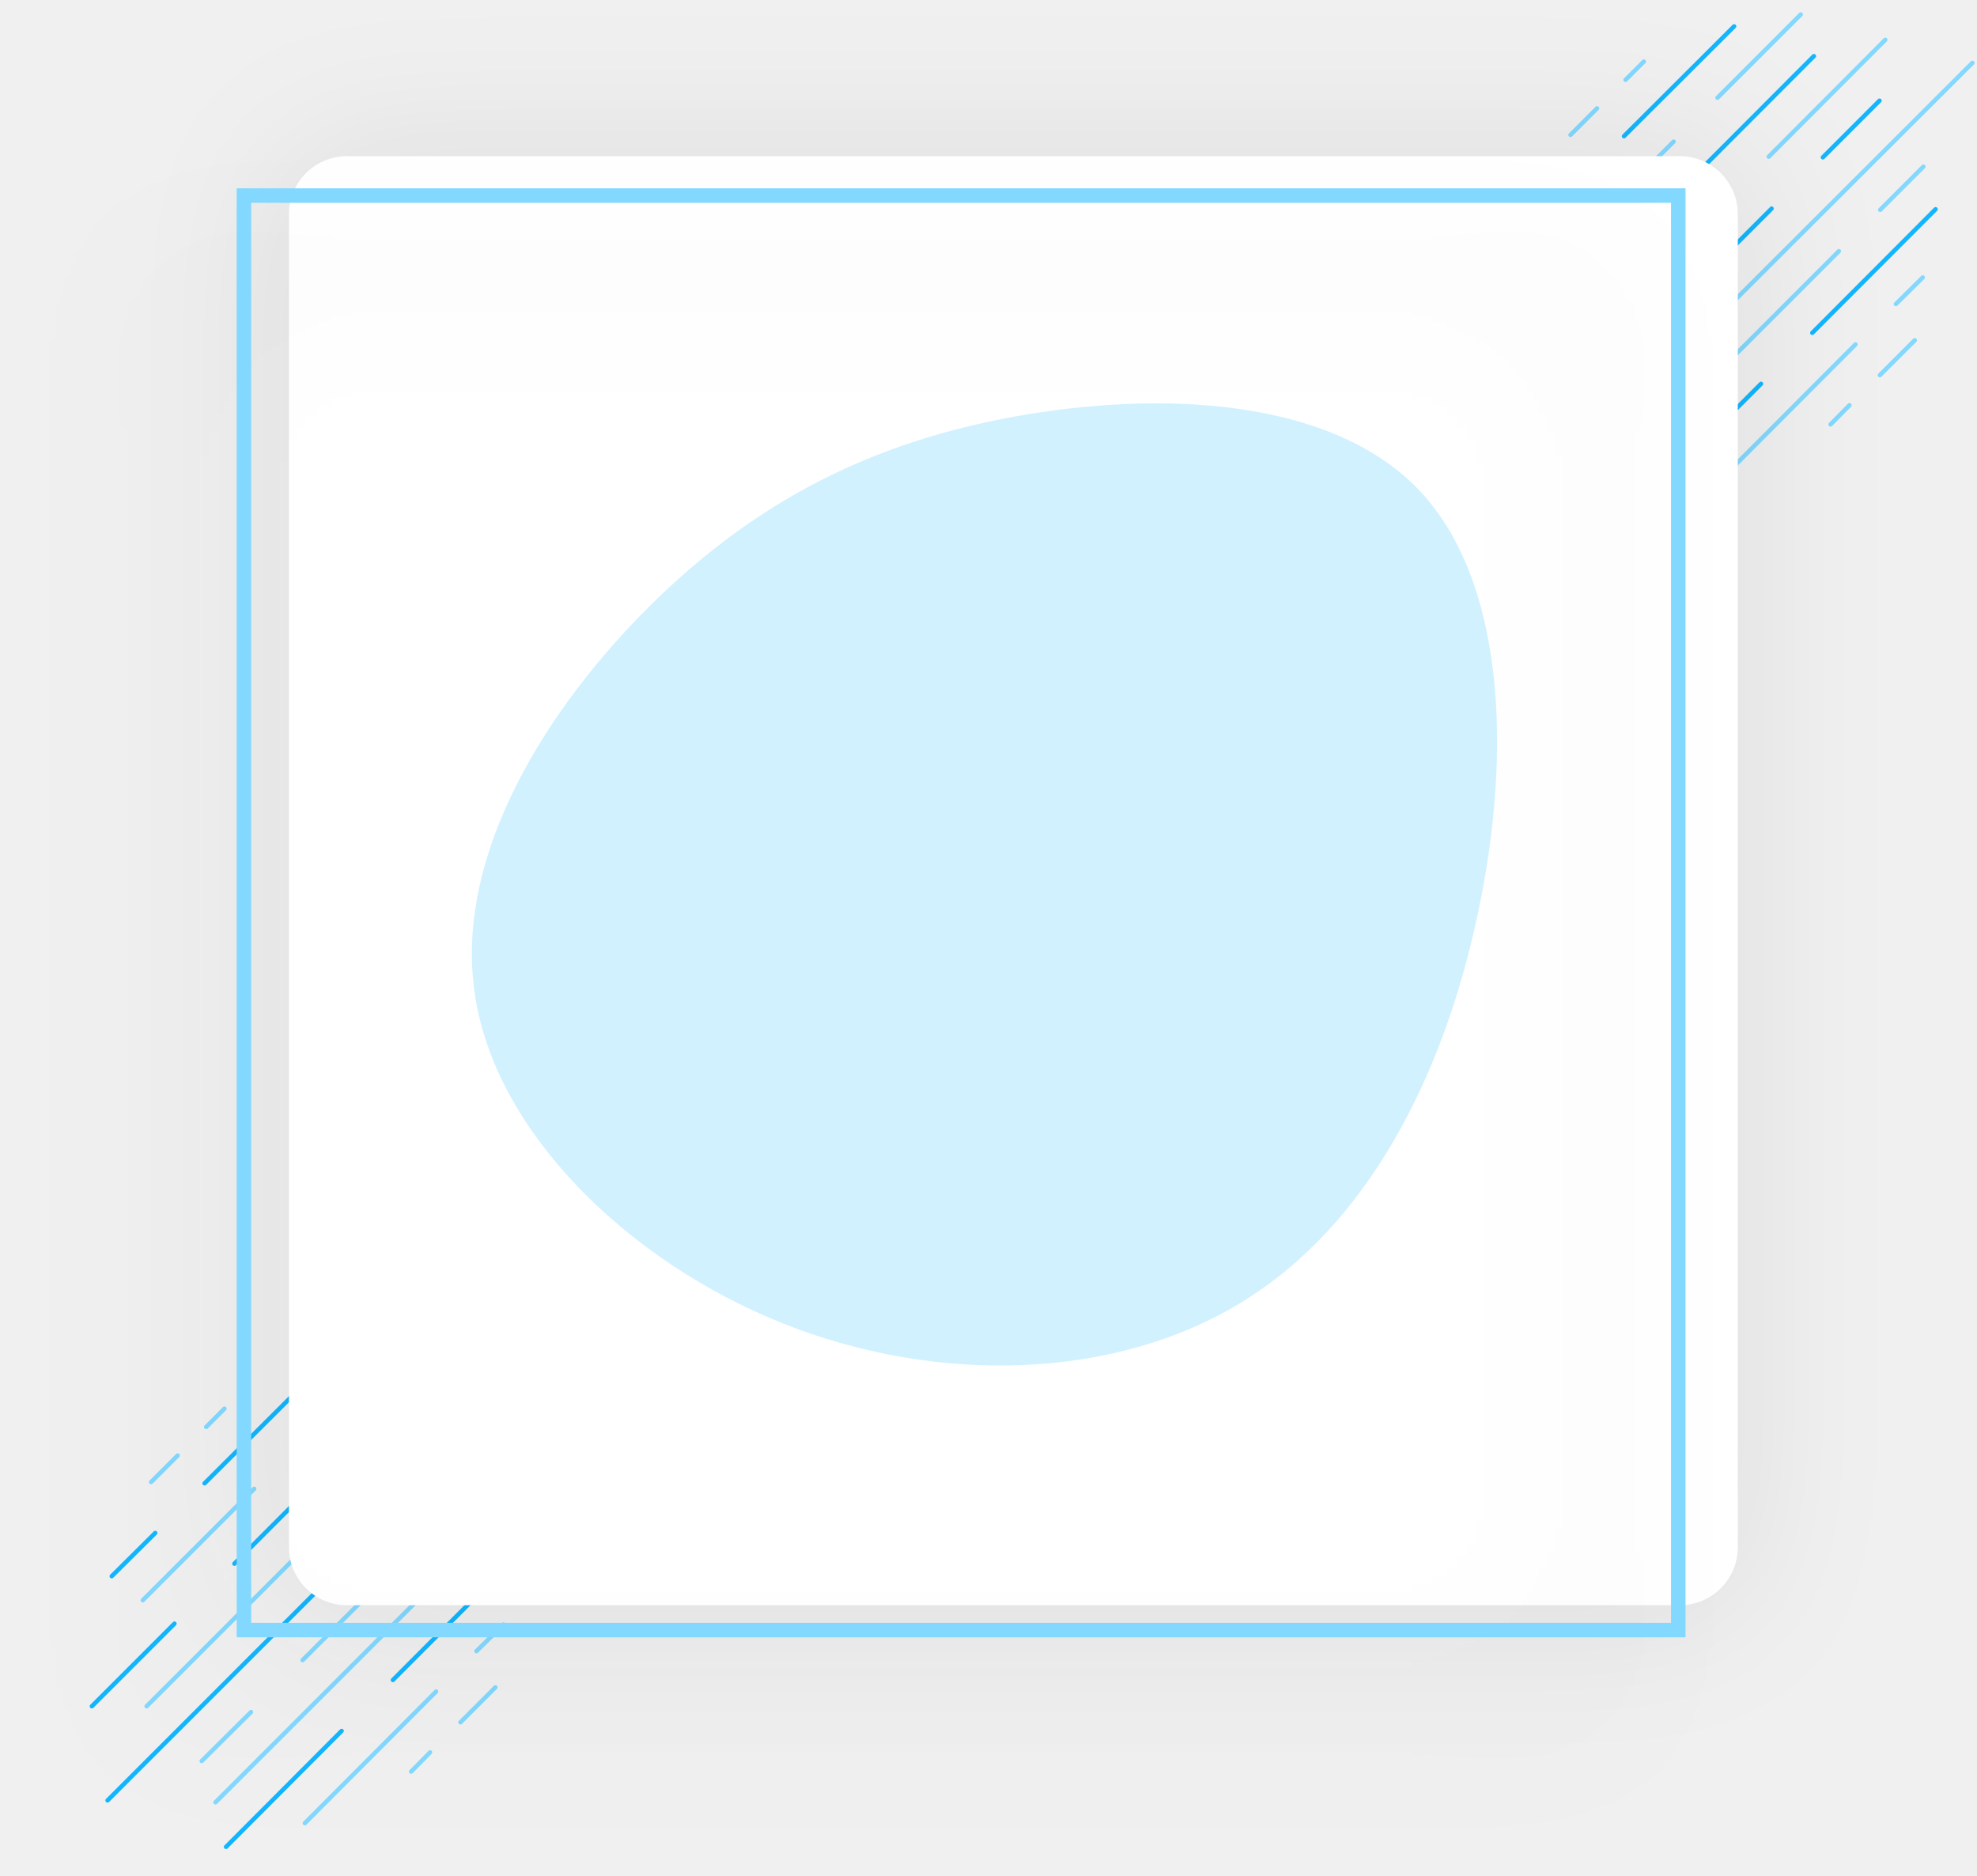
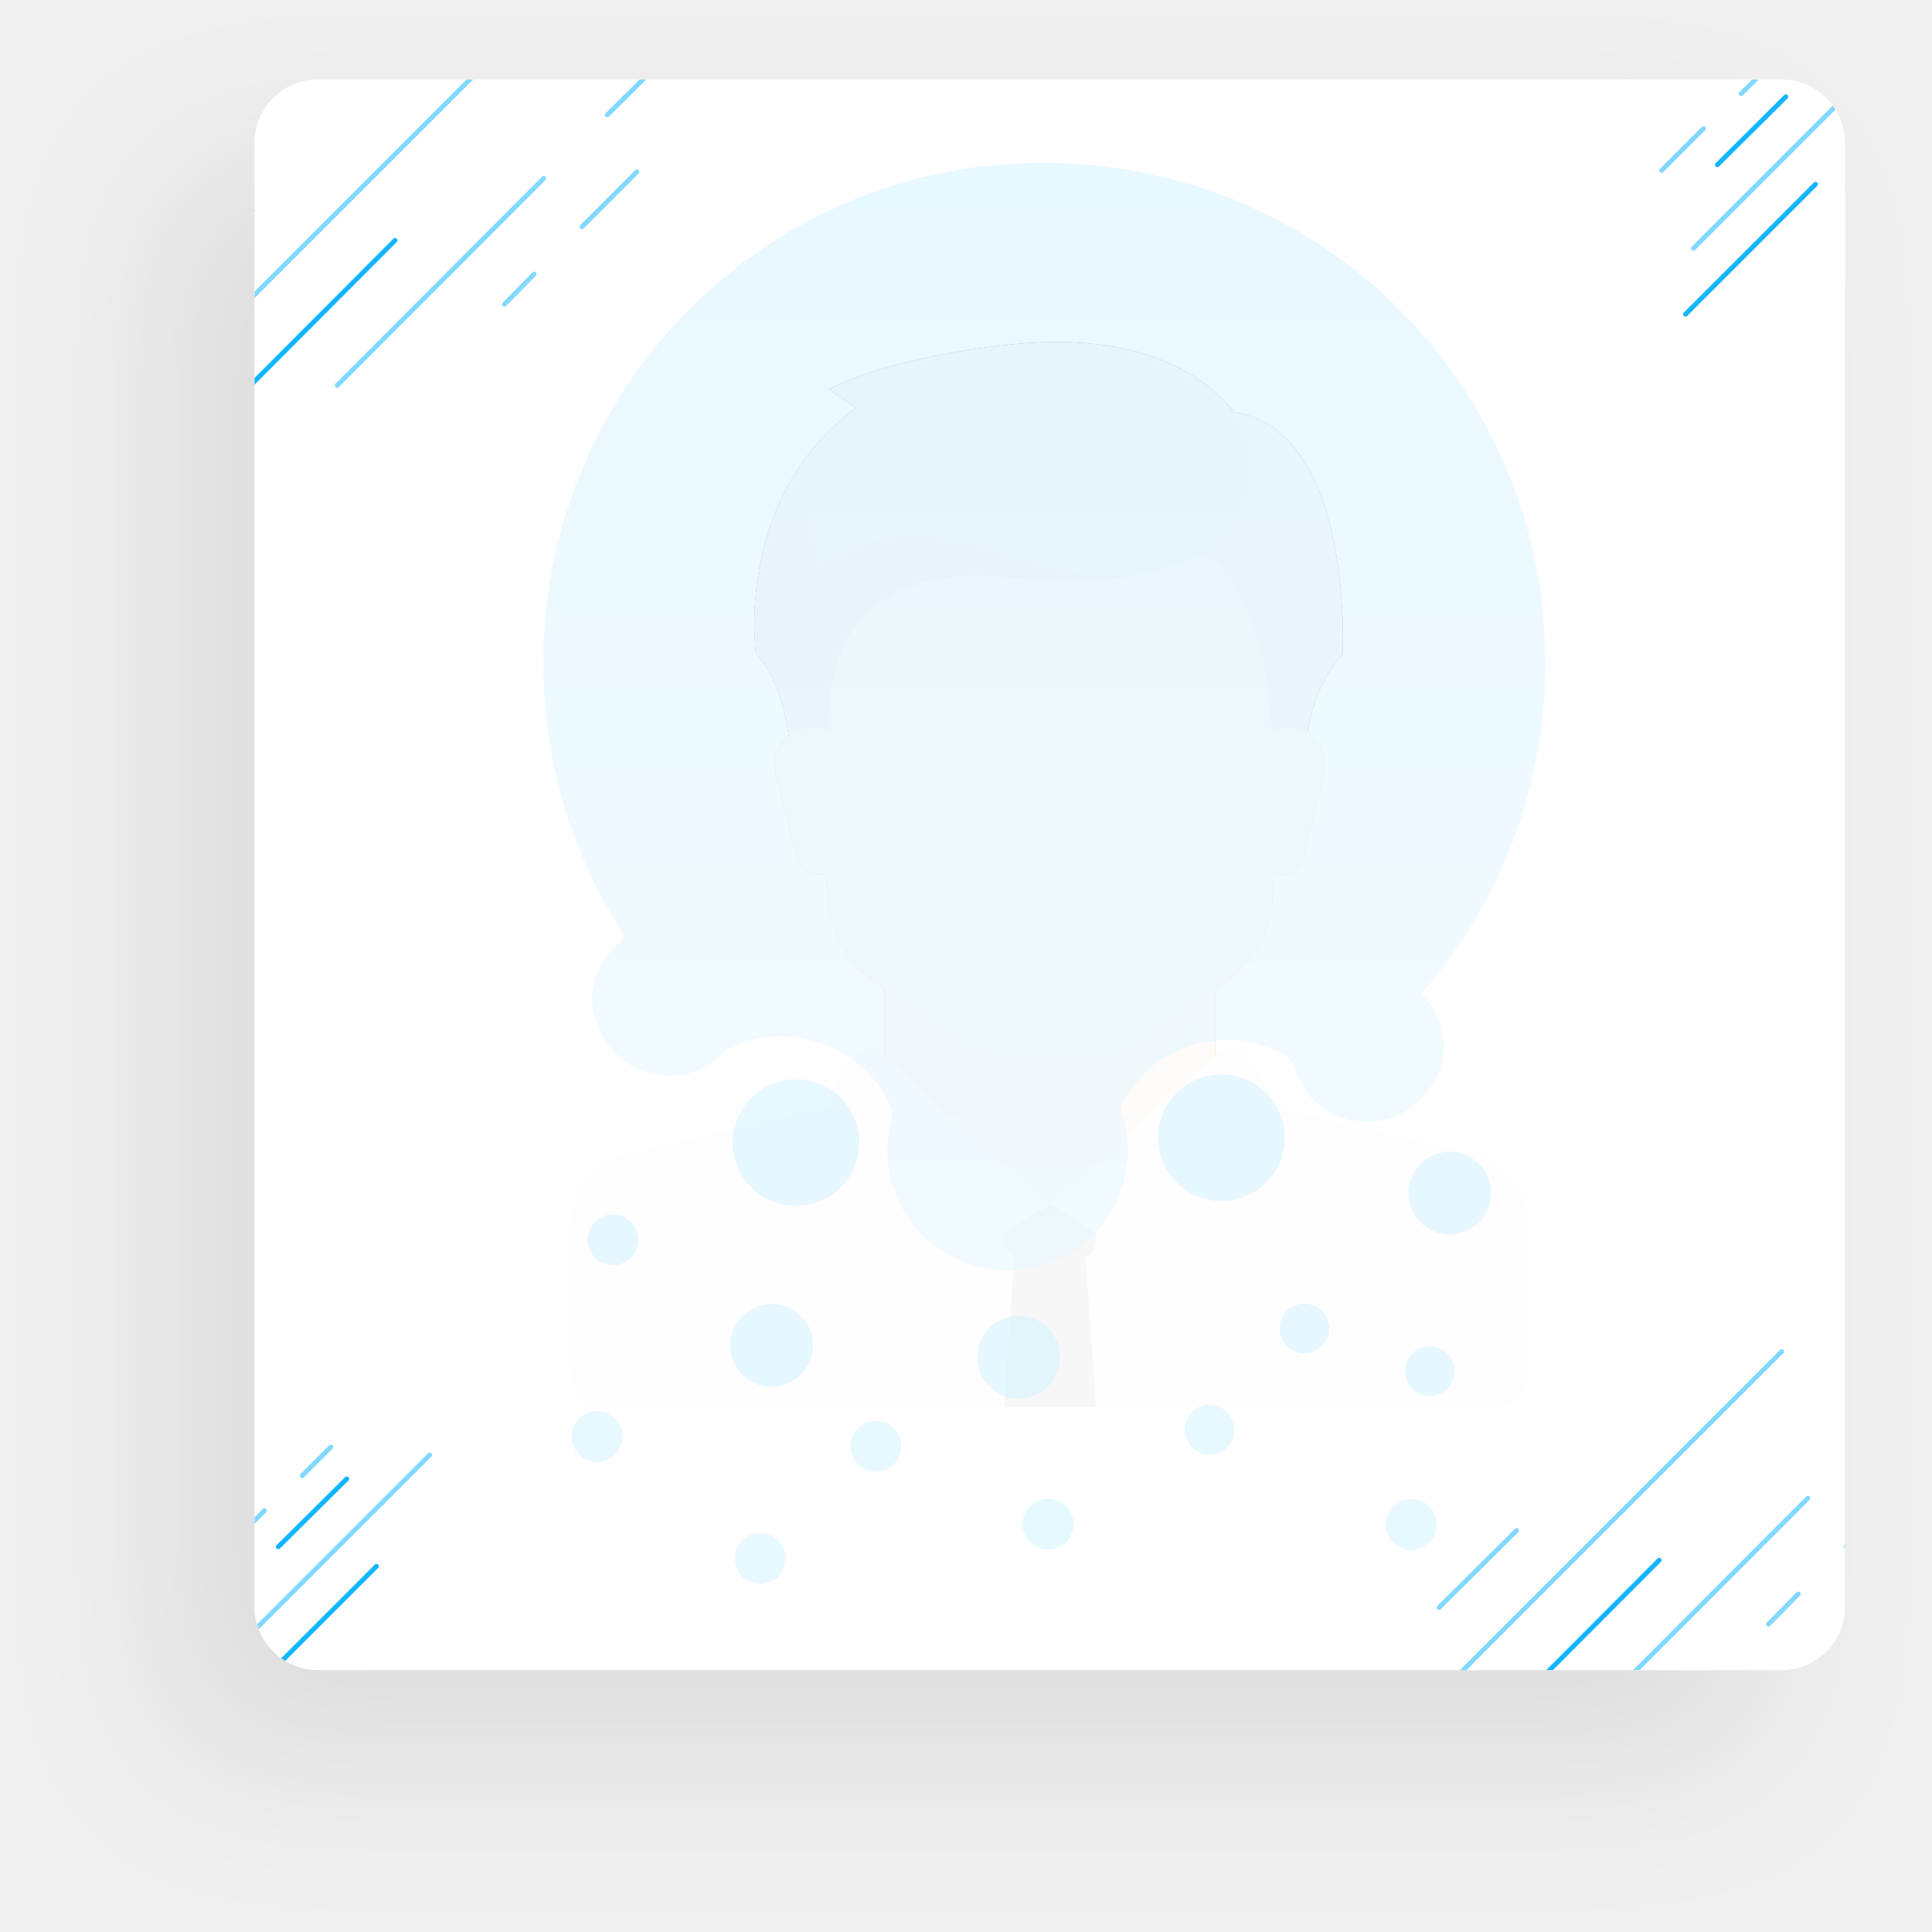
- <svg xmlns="http://www.w3.org/2000/svg" width="273" height="259" viewBox="0 0 273 259" fill="none">
-   <path d="M255.384 55.953L252.775 58.607" stroke="#82D8FF" stroke-width="0.6" stroke-miterlimit="10" stroke-linecap="round" stroke-linejoin="round" />
-   <path d="M264.406 46.977L259.585 51.797" stroke="#82D8FF" stroke-width="0.6" stroke-miterlimit="10" stroke-linecap="round" stroke-linejoin="round" />
-   <path d="M256.224 47.552L238.092 65.728" stroke="#82D8FF" stroke-width="0.6" stroke-miterlimit="10" stroke-linecap="round" stroke-linejoin="round" />
-   <path d="M265.511 38.308L261.797 41.978" stroke="#82D8FF" stroke-width="0.6" stroke-miterlimit="10" stroke-linecap="round" stroke-linejoin="round" />
-   <path d="M243.178 52.991L227.213 69.001" stroke="#12B5FF" stroke-width="0.6" stroke-miterlimit="10" stroke-linecap="round" stroke-linejoin="round" />
-   <path d="M267.281 28.889L250.254 45.959" stroke="#12B5FF" stroke-width="0.6" stroke-miterlimit="10" stroke-linecap="round" stroke-linejoin="round" />
-   <path d="M253.925 34.682L225.754 62.853" stroke="#82D8FF" stroke-width="0.6" stroke-miterlimit="10" stroke-linecap="round" stroke-linejoin="round" />
-   <path d="M265.6 23.006L259.63 28.976" stroke="#82D8FF" stroke-width="0.6" stroke-miterlimit="10" stroke-linecap="round" stroke-linejoin="round" />
-   <path d="M230.663 50.382L223.852 57.148" stroke="#82D8FF" stroke-width="0.6" stroke-miterlimit="10" stroke-linecap="round" stroke-linejoin="round" />
-   <path d="M272.366 8.678L237.783 43.217" stroke="#82D8FF" stroke-width="0.6" stroke-miterlimit="10" stroke-linecap="round" stroke-linejoin="round" />
-   <path d="M244.637 28.8L210.85 62.587" stroke="#12B5FF" stroke-width="0.6" stroke-miterlimit="10" stroke-linecap="round" stroke-linejoin="round" />
-   <path d="M259.541 13.896L251.714 21.724" stroke="#12B5FF" stroke-width="0.6" stroke-miterlimit="10" stroke-linecap="round" stroke-linejoin="round" />
-   <path d="M238.048 27.782L216.245 49.585" stroke="#82D8FF" stroke-width="0.6" stroke-miterlimit="10" stroke-linecap="round" stroke-linejoin="round" />
-   <path d="M260.337 5.494L244.239 21.636" stroke="#82D8FF" stroke-width="0.6" stroke-miterlimit="10" stroke-linecap="round" stroke-linejoin="round" />
-   <path d="M220.093 38.176L208.683 49.586" stroke="#12B5FF" stroke-width="0.6" stroke-miterlimit="10" stroke-linecap="round" stroke-linejoin="round" />
-   <path d="M250.475 7.749L228.363 29.905" stroke="#12B5FF" stroke-width="0.6" stroke-miterlimit="10" stroke-linecap="round" stroke-linejoin="round" />
-   <path d="M231.105 19.557L215.715 34.947" stroke="#82D8FF" stroke-width="0.6" stroke-miterlimit="10" stroke-linecap="round" stroke-linejoin="round" />
-   <path d="M248.662 2L237.164 13.498" stroke="#82D8FF" stroke-width="0.6" stroke-miterlimit="10" stroke-linecap="round" stroke-linejoin="round" />
-   <path d="M217.439 25.66L211.425 31.631" stroke="#12B5FF" stroke-width="0.6" stroke-miterlimit="10" stroke-linecap="round" stroke-linejoin="round" />
-   <path d="M239.463 3.637L224.25 18.806" stroke="#12B5FF" stroke-width="0.6" stroke-miterlimit="10" stroke-linecap="round" stroke-linejoin="round" />
-   <path d="M220.535 14.958L216.865 18.629" stroke="#82D8FF" stroke-width="0.6" stroke-miterlimit="10" stroke-linecap="round" stroke-linejoin="round" />
-   <path d="M226.992 8.501L224.471 11.022" stroke="#82D8FF" stroke-width="0.6" stroke-miterlimit="10" stroke-linecap="round" stroke-linejoin="round" />
-   <path d="M59.384 241.953L56.775 244.607" stroke="#82D8FF" stroke-width="0.6" stroke-miterlimit="10" stroke-linecap="round" stroke-linejoin="round" />
-   <path d="M68.406 232.977L63.585 237.797" stroke="#82D8FF" stroke-width="0.6" stroke-miterlimit="10" stroke-linecap="round" stroke-linejoin="round" />
-   <path d="M60.224 233.552L42.092 251.728" stroke="#82D8FF" stroke-width="0.6" stroke-miterlimit="10" stroke-linecap="round" stroke-linejoin="round" />
-   <path d="M69.511 224.308L65.797 227.978" stroke="#82D8FF" stroke-width="0.6" stroke-miterlimit="10" stroke-linecap="round" stroke-linejoin="round" />
-   <path d="M47.178 238.991L31.213 255" stroke="#12B5FF" stroke-width="0.6" stroke-miterlimit="10" stroke-linecap="round" stroke-linejoin="round" />
-   <path d="M71.281 214.889L54.254 231.959" stroke="#12B5FF" stroke-width="0.6" stroke-miterlimit="10" stroke-linecap="round" stroke-linejoin="round" />
-   <path d="M57.925 220.682L29.754 248.853" stroke="#82D8FF" stroke-width="0.6" stroke-miterlimit="10" stroke-linecap="round" stroke-linejoin="round" />
-   <path d="M69.6 209.006L63.63 214.976" stroke="#82D8FF" stroke-width="0.6" stroke-miterlimit="10" stroke-linecap="round" stroke-linejoin="round" />
-   <path d="M34.663 236.382L27.852 243.148" stroke="#82D8FF" stroke-width="0.6" stroke-miterlimit="10" stroke-linecap="round" stroke-linejoin="round" />
-   <path d="M76.366 194.678L41.783 229.217" stroke="#82D8FF" stroke-width="0.6" stroke-miterlimit="10" stroke-linecap="round" stroke-linejoin="round" />
-   <path d="M48.638 214.8L14.85 248.587" stroke="#12B5FF" stroke-width="0.6" stroke-miterlimit="10" stroke-linecap="round" stroke-linejoin="round" />
-   <path d="M63.541 199.896L55.714 207.724" stroke="#12B5FF" stroke-width="0.6" stroke-miterlimit="10" stroke-linecap="round" stroke-linejoin="round" />
-   <path d="M42.048 213.782L20.245 235.585" stroke="#82D8FF" stroke-width="0.6" stroke-miterlimit="10" stroke-linecap="round" stroke-linejoin="round" />
-   <path d="M64.337 191.494L48.239 207.636" stroke="#82D8FF" stroke-width="0.6" stroke-miterlimit="10" stroke-linecap="round" stroke-linejoin="round" />
-   <path d="M24.093 224.176L12.683 235.586" stroke="#12B5FF" stroke-width="0.6" stroke-miterlimit="10" stroke-linecap="round" stroke-linejoin="round" />
-   <path d="M54.475 193.749L32.363 215.905" stroke="#12B5FF" stroke-width="0.6" stroke-miterlimit="10" stroke-linecap="round" stroke-linejoin="round" />
-   <path d="M35.105 205.557L19.715 220.947" stroke="#82D8FF" stroke-width="0.6" stroke-miterlimit="10" stroke-linecap="round" stroke-linejoin="round" />
-   <path d="M52.662 188L41.163 199.498" stroke="#82D8FF" stroke-width="0.6" stroke-miterlimit="10" stroke-linecap="round" stroke-linejoin="round" />
-   <path d="M21.439 211.66L15.425 217.63" stroke="#12B5FF" stroke-width="0.6" stroke-miterlimit="10" stroke-linecap="round" stroke-linejoin="round" />
-   <path d="M43.463 189.637L28.25 204.806" stroke="#12B5FF" stroke-width="0.6" stroke-miterlimit="10" stroke-linecap="round" stroke-linejoin="round" />
-   <path d="M24.535 200.958L20.864 204.629" stroke="#82D8FF" stroke-width="0.6" stroke-miterlimit="10" stroke-linecap="round" stroke-linejoin="round" />
-   <path d="M30.992 194.501L28.471 197.022" stroke="#82D8FF" stroke-width="0.6" stroke-miterlimit="10" stroke-linecap="round" stroke-linejoin="round" />
+ <svg xmlns="http://www.w3.org/2000/svg" width="243" height="243" viewBox="0 0 243 243" fill="none">
  <g filter="url(#filter0_d)">
-     <rect x="39.902" y="21.564" width="200.066" height="200.066" rx="8" fill="white" />
+     <rect x="32" y="10" width="200.066" height="200.066" rx="8" fill="white" />
  </g>
-   <g filter="url(#filter1_d)">
-     <rect x="33.683" y="27" width="198.066" height="198.066" stroke="#82D8FF" stroke-width="2" />
+   <mask id="mask0" mask-type="alpha" maskUnits="userSpaceOnUse" x="32" y="10" width="201" height="201">
+     <rect x="32" y="10" width="200.066" height="200.066" rx="8" fill="white" />
+   </mask>
+   <g mask="url(#mask0)">
+     <path d="M152.858 137.726V121.555H111.274V137.726L132.066 156.208L152.858 137.726Z" fill="#E6AF78" />
+     <path d="M185.007 145.291L156.42 138.564C155.988 138.463 155.591 138.29 155.22 138.081L132.066 151.587L109.815 137.428C109.239 137.97 108.524 138.373 107.712 138.564L79.124 145.291C74.95 146.273 72 149.998 72 154.286V172.38C72 174.932 74.069 177 76.62 177H187.51C190.062 177 192.131 174.931 192.131 172.38V154.286C192.131 149.997 189.181 146.272 185.007 145.291Z" fill="#EFF2FA" />
+     <path d="M111.274 121.554V138.616C137.466 148.053 152.858 124.435 152.858 124.435V121.554H111.274V121.554Z" fill="#D29B6E" />
+     <path d="M102.033 68.42L104.046 112.71C104.234 116.847 106.263 120.684 109.576 123.169L119.129 130.334C121.528 132.133 124.446 133.106 127.445 133.106H136.686C139.686 133.106 142.604 132.133 145.003 130.334L154.555 123.169C157.869 120.684 159.898 116.848 160.085 112.71L162.099 68.42C162.098 68.42 102.033 68.42 102.033 68.42Z" fill="#F0C087" />
+     <path d="M125.136 77.661C134.376 77.661 148.238 75.351 151.525 68.42H102.033L104.046 112.71C104.234 116.847 106.263 120.684 109.577 123.169L119.129 130.334C121.528 132.133 124.446 133.106 127.446 133.106H132.066C127.446 133.106 118.205 123.865 118.205 112.314C118.205 106.665 118.205 91.522 118.205 84.591C118.205 82.281 120.515 77.661 125.136 77.661Z" fill="#E6AF78" />
+     <path d="M88.961 162.006L73.991 148.559C72.736 150.147 72.001 152.146 72.001 154.285V172.379C72.001 174.931 74.07 176.999 76.621 176.999H92.793V170.599C92.793 167.321 91.4 164.197 88.961 162.006Z" fill="#E4EAF6" />
+     <path d="M175.172 162.006L190.142 148.559C191.396 150.147 192.131 152.146 192.131 154.285V172.379C192.131 174.931 190.063 176.999 187.511 176.999H171.34V170.599C171.34 167.321 172.733 164.197 175.172 162.006Z" fill="#E4EAF6" />
+     <path d="M137.842 176.999H126.291L127.734 156.207H136.398L137.842 176.999Z" fill="#5B5D6E" />
+     <path d="M137.842 151.587H126.291V155.935C126.291 157.361 127.447 158.518 128.873 158.518H135.259C136.685 158.518 137.841 157.361 137.841 155.935V151.587H137.842Z" fill="#515262" />
+     <path d="M110.95 132.582L132.066 151.587C132.066 151.587 126.152 154.572 118.855 160.59C117.349 161.831 115.072 161.328 114.265 159.552L104.344 137.726L107.482 133.018C108.263 131.846 109.903 131.64 110.95 132.582Z" fill="#E4EAF6" />
+     <path d="M153.182 132.582L132.066 151.587C132.066 151.587 137.98 154.572 145.277 160.59C146.783 161.831 149.06 161.328 149.867 159.552L159.788 137.726L156.65 133.018C155.869 131.846 154.229 131.64 153.182 132.582Z" fill="#E4EAF6" />
+     <path d="M146.072 53.115L148.237 68.42C158.124 70.397 159.548 85.912 159.754 90.344C159.791 91.148 160.048 91.925 160.484 92.601L164.256 98.453C164.256 98.453 162.965 88.779 168.876 82.281C168.877 82.281 170.906 43.874 146.072 53.115Z" fill="#785550" />
+     <path d="M166.573 97.467L163.965 107.899C163.656 109.136 162.545 110.003 161.271 110.003C159.87 110.003 158.688 108.96 158.514 107.57L157.18 96.9C156.823 94.044 159.05 91.522 161.929 91.522H161.931C165.044 91.522 167.328 94.447 166.573 97.467Z" fill="#F0C087" />
+     <path d="M104.247 48.975L107.664 51.309C92.215 62.716 95.102 82.281 95.102 82.281C99.723 86.901 99.723 98.452 99.723 98.452L104.343 93.832C104.343 93.832 102.56 80.485 111.274 75.35C119.359 70.585 126.434 73.04 133.654 73.04C153.002 73.04 158.417 65.748 157.478 56.868C156.992 52.274 149.967 42.703 132.066 43.007C124.841 43.13 111.274 45.317 104.247 48.975Z" fill="#694B4B" />
+     <path d="M102.9 71.018C102.9 71.018 100.445 61.344 107.664 51.31C92.215 62.716 95.103 82.281 95.103 82.281C99.723 86.901 99.723 98.452 99.723 98.452L104.343 93.832C104.343 93.832 102.56 80.485 111.274 75.35C119.359 70.586 126.434 73.04 133.654 73.04C136.801 73.04 139.543 72.829 141.985 72.468C127.085 72.968 118.301 61.681 102.9 71.018Z" fill="#5A4146" />
+     <path d="M97.559 97.467L100.167 107.899C100.476 109.136 101.587 110.003 102.861 110.003C104.262 110.003 105.444 108.96 105.618 107.57L106.952 96.9C107.309 94.044 105.082 91.522 102.204 91.522H102.201C99.088 91.522 96.804 94.447 97.559 97.467Z" fill="#E6AF78" />
+     <path d="M162.099 172.379H145.927C144.651 172.379 143.617 173.413 143.617 174.689V176.999H164.409V174.689C164.409 173.413 163.374 172.379 162.099 172.379Z" fill="#E4EAF6" />
+     <g opacity="0.95">
+       <path d="M152.858 137.726V121.555H111.274V137.726L132.066 156.208L152.858 137.726Z" fill="white" />
+       <path d="M185.007 145.291L156.42 138.564C155.988 138.463 155.591 138.29 155.22 138.081L132.066 151.587L109.815 137.428C109.239 137.97 108.524 138.373 107.712 138.564L79.124 145.291C74.95 146.273 72 149.998 72 154.286V172.38C72 174.932 74.069 177 76.62 177H187.51C190.062 177 192.131 174.931 192.131 172.38V154.286C192.131 149.997 189.181 146.272 185.007 145.291Z" fill="white" />
+       <path d="M111.274 121.554V138.616C137.466 148.053 152.858 124.435 152.858 124.435V121.554H111.274V121.554Z" fill="white" />
+       <path d="M102.033 68.42L104.046 112.71C104.234 116.847 106.263 120.684 109.576 123.169L119.129 130.334C121.528 132.133 124.446 133.106 127.445 133.106H136.686C139.686 133.106 142.604 132.133 145.003 130.334L154.555 123.169C157.869 120.684 159.898 116.848 160.085 112.71L162.099 68.42C162.098 68.42 102.033 68.42 102.033 68.42Z" fill="white" />
+       <path d="M125.136 77.661C134.376 77.661 148.238 75.351 151.525 68.42H102.033L104.046 112.71C104.234 116.847 106.263 120.684 109.577 123.169L119.129 130.334C121.528 132.133 124.446 133.106 127.446 133.106H132.066C127.446 133.106 118.205 123.865 118.205 112.314C118.205 106.665 118.205 91.522 118.205 84.591C118.205 82.281 120.515 77.661 125.136 77.661Z" fill="white" />
+       <path d="M88.961 162.006L73.991 148.559C72.736 150.147 72.001 152.146 72.001 154.285V172.379C72.001 174.931 74.07 176.999 76.621 176.999H92.793V170.599C92.793 167.321 91.4 164.197 88.961 162.006Z" fill="white" />
+       <path d="M175.172 162.006L190.142 148.559C191.396 150.147 192.131 152.146 192.131 154.285V172.379C192.131 174.931 190.063 176.999 187.511 176.999H171.34V170.599C171.34 167.321 172.733 164.197 175.172 162.006Z" fill="white" />
+       <path d="M137.842 176.999H126.291L127.734 156.207H136.398L137.842 176.999Z" fill="white" />
+       <path d="M137.842 151.587H126.291V155.935C126.291 157.361 127.447 158.518 128.873 158.518H135.259C136.685 158.518 137.841 157.361 137.841 155.935V151.587H137.842Z" fill="white" />
+       <path d="M110.95 132.582L132.066 151.587C132.066 151.587 126.152 154.572 118.855 160.59C117.349 161.831 115.072 161.328 114.265 159.552L104.344 137.726L107.482 133.018C108.263 131.846 109.903 131.64 110.95 132.582Z" fill="white" />
+       <path d="M153.182 132.582L132.066 151.587C132.066 151.587 137.98 154.572 145.277 160.59C146.783 161.831 149.06 161.328 149.867 159.552L159.788 137.726L156.65 133.018C155.869 131.846 154.229 131.64 153.182 132.582Z" fill="white" />
+       <path d="M146.072 53.115L148.237 68.42C158.124 70.397 159.548 85.912 159.754 90.344C159.791 91.148 160.048 91.925 160.484 92.601L164.256 98.453C164.256 98.453 162.965 88.779 168.876 82.281C168.877 82.281 170.906 43.874 146.072 53.115Z" fill="white" />
+       <path d="M166.573 97.467L163.965 107.899C163.656 109.136 162.545 110.003 161.271 110.003C159.87 110.003 158.688 108.96 158.514 107.57L157.18 96.9C156.823 94.044 159.05 91.522 161.929 91.522H161.931C165.044 91.522 167.328 94.447 166.573 97.467Z" fill="white" />
+       <path d="M104.247 48.975L107.664 51.309C92.215 62.716 95.102 82.281 95.102 82.281C99.723 86.901 99.723 98.452 99.723 98.452L104.343 93.832C104.343 93.832 102.56 80.485 111.274 75.35C119.359 70.585 126.434 73.04 133.654 73.04C153.002 73.04 158.417 65.748 157.478 56.868C156.992 52.274 149.967 42.703 132.066 43.007C124.841 43.13 111.274 45.317 104.247 48.975Z" fill="white" />
+       <path d="M102.9 71.018C102.9 71.018 100.445 61.344 107.664 51.31C92.215 62.716 95.103 82.281 95.103 82.281C99.723 86.901 99.723 98.452 99.723 98.452L104.343 93.832C104.343 93.832 102.56 80.485 111.274 75.35C119.359 70.586 126.434 73.04 133.654 73.04C136.801 73.04 139.543 72.829 141.985 72.468C127.085 72.968 118.301 61.681 102.9 71.018Z" fill="white" />
+       <path d="M97.559 97.467L100.167 107.899C100.476 109.136 101.587 110.003 102.861 110.003C104.262 110.003 105.444 108.96 105.618 107.57L106.952 96.9C107.309 94.044 105.082 91.522 102.204 91.522H102.201C99.088 91.522 96.804 94.447 97.559 97.467Z" fill="white" />
+       <path d="M162.099 172.379H145.927C144.651 172.379 143.617 173.413 143.617 174.689V176.999H164.409V174.689C164.409 173.413 163.374 172.379 162.099 172.379Z" fill="white" />
+     </g>
+     <g opacity="0.45">
+       <path d="M141.138 138.532C141.094 138.592 141.051 138.653 141.051 138.653C140.964 138.774 140.877 138.895 140.851 139.059C140.938 138.938 140.964 138.774 141.007 138.713C141.111 138.696 141.094 138.592 141.138 138.532Z" fill="#CCEFFF" />
+       <path d="M106.583 148.361C109.149 144.788 108.332 139.811 104.759 137.245C101.185 134.679 96.208 135.495 93.642 139.069C91.076 142.642 91.893 147.619 95.466 150.185C99.04 152.751 104.017 151.935 106.583 148.361Z" fill="#CCEFFF" />
+       <path d="M160.093 147.742C162.659 144.169 161.843 139.192 158.269 136.626C154.696 134.06 149.719 134.876 147.153 138.45C144.587 142.023 145.403 147 148.977 149.566C152.55 152.132 157.527 151.316 160.093 147.742Z" fill="#CCEFFF" />
+       <path d="M101.281 172.258C102.96 169.921 102.426 166.665 100.088 164.986C97.75 163.307 94.494 163.841 92.816 166.179C91.137 168.517 91.671 171.773 94.009 173.452C96.347 175.13 99.603 174.596 101.281 172.258Z" fill="#CCEFFF" />
+       <path d="M132.351 173.739C134.03 171.401 133.496 168.145 131.158 166.466C128.82 164.788 125.564 165.322 123.886 167.66C122.207 169.997 122.741 173.253 125.079 174.932C127.417 176.611 130.673 176.077 132.351 173.739Z" fill="#CCEFFF" />
+       <path d="M134.431 193.563C135.462 192.127 135.134 190.127 133.698 189.095C132.262 188.064 130.262 188.392 129.231 189.829C128.199 191.265 128.528 193.265 129.964 194.296C131.4 195.327 133.4 194.999 134.431 193.563Z" fill="#CCEFFF" />
+       <path d="M180.091 193.611C181.122 192.175 180.794 190.175 179.358 189.143C177.922 188.112 175.922 188.44 174.891 189.876C173.86 191.312 174.188 193.313 175.624 194.344C177.06 195.375 179.06 195.047 180.091 193.611Z" fill="#CCEFFF" />
+       <path d="M112.768 183.782C113.799 182.346 113.471 180.345 112.035 179.314C110.598 178.283 108.598 178.611 107.567 180.047C106.536 181.483 106.864 183.483 108.3 184.515C109.736 185.546 111.736 185.218 112.768 183.782Z" fill="#CCEFFF" />
+       <path d="M98.219 197.886C99.25 196.45 98.922 194.45 97.486 193.419C96.05 192.388 94.049 192.716 93.018 194.152C91.987 195.588 92.315 197.588 93.751 198.619C95.187 199.65 97.188 199.322 98.219 197.886Z" fill="#CCEFFF" />
+       <path d="M79.707 157.804C80.738 156.368 80.41 154.368 78.974 153.337C77.538 152.305 75.538 152.634 74.506 154.07C73.475 155.506 73.803 157.506 75.239 158.537C76.675 159.568 78.675 159.24 79.707 157.804Z" fill="#CCEFFF" />
+       <path d="M77.714 182.537C78.746 181.101 78.417 179.101 76.981 178.07C75.545 177.039 73.545 177.367 72.514 178.803C71.483 180.239 71.811 182.239 73.247 183.27C74.683 184.302 76.683 183.974 77.714 182.537Z" fill="#CCEFFF" />
+       <path d="M186.578 153.106C188.257 150.768 187.723 147.512 185.385 145.834C183.047 144.155 179.791 144.689 178.113 147.027C176.434 149.365 176.968 152.621 179.306 154.299C181.644 155.978 184.9 155.444 186.578 153.106Z" fill="#CCEFFF" />
+       <path d="M166.608 168.919C167.615 167.517 167.295 165.563 165.892 164.556C164.489 163.549 162.536 163.869 161.529 165.272C160.521 166.674 160.842 168.628 162.245 169.635C163.647 170.643 165.601 170.322 166.608 168.919Z" fill="#CCEFFF" />
+       <path d="M182.37 174.281C183.377 172.878 183.057 170.924 181.654 169.917C180.252 168.91 178.298 169.23 177.291 170.633C176.284 172.036 176.604 173.989 178.007 174.997C179.409 176.004 181.363 175.683 182.37 174.281Z" fill="#CCEFFF" />
+       <path d="M154.675 181.651C155.682 180.248 155.362 178.295 153.959 177.287C152.557 176.28 150.603 176.601 149.596 178.003C148.588 179.406 148.909 181.359 150.312 182.367C151.714 183.374 153.668 183.053 154.675 181.651Z" fill="#CCEFFF" />
+       <path d="M141.138 138.532C141.094 138.592 141.051 138.653 141.051 138.653C140.964 138.774 140.877 138.895 140.851 139.059C140.938 138.938 140.964 138.774 141.007 138.713C141.111 138.696 141.094 138.592 141.138 138.532Z" fill="#CCEFFF" />
+       <path d="M141.11 138.694C141.023 138.815 140.937 138.936 140.954 139.039C140.937 138.936 141.023 138.815 141.11 138.694Z" fill="#CCEFFF" />
+       <path d="M178.197 41.23C155.302 15.807 115.698 13.397 89.938 35.867C66.096 56.69 61.707 91.391 78.206 117.17C78.499 117.655 78.42 118.148 77.995 118.485C77.57 118.821 77.163 119.261 76.798 119.641C74.733 122.007 73.876 125.242 74.907 128.273C76.96 134.605 83.557 136.776 88.479 134.262C89.172 133.934 89.892 133.443 90.49 132.865C90.681 132.727 90.811 132.545 90.959 132.468C91.149 132.33 91.236 132.209 91.367 132.027C97.259 128.927 104.88 130.183 109.575 135.388C110.688 136.645 111.55 137.998 112.161 139.444C112.333 139.843 112.297 140.276 112.201 140.665C111.966 141.504 111.79 142.386 111.719 143.251C111.453 145.535 111.785 147.881 112.619 150.038C113.298 151.901 114.393 153.695 115.869 155.213C121.074 160.6 129.682 161.375 135.769 156.855C137.911 155.277 139.448 153.265 140.474 151.069C141.301 149.28 141.695 147.455 141.804 145.516C141.903 143.846 141.717 142.063 141.176 140.391C141.159 140.288 141.082 140.14 141.064 140.036C141.047 139.932 140.97 139.785 140.953 139.681C140.919 139.473 140.945 139.309 141.015 139.084C141.041 138.92 141.128 138.799 141.215 138.678C141.258 138.618 141.302 138.557 141.302 138.557C142.076 137.096 143.135 135.749 144.436 134.575C149.276 130.261 156.114 129.672 161.507 132.628C162.155 133.002 162.629 133.617 162.853 134.328C163.127 135.349 163.592 136.233 164.222 137.144C164.42 137.378 164.636 137.716 164.834 137.95C165.809 139.017 166.958 139.842 168.16 140.338C172.698 142.314 178.44 140.572 180.886 134.996C182.366 131.659 181.467 127.806 178.912 125.238C178.834 125.09 178.817 124.987 178.861 124.926C178.904 124.866 178.904 124.866 178.947 124.805C178.947 124.805 178.947 124.805 178.991 124.745L179.034 124.684C199.526 100.997 199.72 65.118 178.197 41.23Z" fill="url(#paint0_linear)" />
+     </g>
+     <mask id="mask1" mask-type="alpha" maskUnits="userSpaceOnUse" x="32" y="10" width="201" height="201">
+       <rect x="32" y="10" width="200.066" height="200.066" rx="8" fill="white" />
+     </mask>
+     <g mask="url(#mask1)">
+       <path d="M226.18 200.479L222.442 204.28" stroke="#82D8FF" stroke-width="0.6" stroke-miterlimit="10" stroke-linecap="round" stroke-linejoin="round" />
+       <path d="M239.107 187.615L232.2 194.522" stroke="#82D8FF" stroke-width="0.6" stroke-miterlimit="10" stroke-linecap="round" stroke-linejoin="round" />
+       <path d="M227.384 188.439L201.404 214.483" stroke="#82D8FF" stroke-width="0.6" stroke-miterlimit="10" stroke-linecap="round" stroke-linejoin="round" />
+       <path d="M208.691 196.233L185.816 219.172" stroke="#12B5FF" stroke-width="0.6" stroke-miterlimit="10" stroke-linecap="round" stroke-linejoin="round" />
+       <path d="M224.089 170L183.724 210.364" stroke="#82D8FF" stroke-width="0.6" stroke-miterlimit="10" stroke-linecap="round" stroke-linejoin="round" />
+       <path d="M190.758 192.494L181 202.189" stroke="#82D8FF" stroke-width="0.6" stroke-miterlimit="10" stroke-linecap="round" stroke-linejoin="round" />
+       <path d="M67.18 34.478L63.442 38.281" stroke="#82D8FF" stroke-width="0.6" stroke-miterlimit="10" stroke-linecap="round" stroke-linejoin="round" />
+       <path d="M80.107 21.615L73.2 28.522" stroke="#82D8FF" stroke-width="0.6" stroke-miterlimit="10" stroke-linecap="round" stroke-linejoin="round" />
+       <path d="M68.384 22.439L42.404 48.483" stroke="#82D8FF" stroke-width="0.6" stroke-miterlimit="10" stroke-linecap="round" stroke-linejoin="round" />
+       <path d="M81.691 9.195L76.368 14.455" stroke="#82D8FF" stroke-width="0.6" stroke-miterlimit="10" stroke-linecap="round" stroke-linejoin="round" />
+       <path d="M49.691 30.233L26.816 53.172" stroke="#12B5FF" stroke-width="0.6" stroke-miterlimit="10" stroke-linecap="round" stroke-linejoin="round" />
+       <path d="M65.089 4L24.724 44.364" stroke="#82D8FF" stroke-width="0.6" stroke-miterlimit="10" stroke-linecap="round" stroke-linejoin="round" />
+       <path d="M31.758 26.494L22 36.189" stroke="#82D8FF" stroke-width="0.6" stroke-miterlimit="10" stroke-linecap="round" stroke-linejoin="round" />
+       <path d="M47.349 197L31 213.349" stroke="#12B5FF" stroke-width="0.6" stroke-miterlimit="10" stroke-linecap="round" stroke-linejoin="round" />
+       <path d="M54.051 183L32 205.052" stroke="#82D8FF" stroke-width="0.6" stroke-miterlimit="10" stroke-linecap="round" stroke-linejoin="round" />
+       <path d="M43.618 186L35 194.554" stroke="#12B5FF" stroke-width="0.6" stroke-miterlimit="10" stroke-linecap="round" stroke-linejoin="round" />
+       <path d="M33.26 190L28 195.259" stroke="#82D8FF" stroke-width="0.6" stroke-miterlimit="10" stroke-linecap="round" stroke-linejoin="round" />
+       <path d="M41.612 182L38 185.612" stroke="#82D8FF" stroke-width="0.6" stroke-miterlimit="10" stroke-linecap="round" stroke-linejoin="round" />
+       <path d="M228.349 23.172L212 39.52" stroke="#12B5FF" stroke-width="0.6" stroke-miterlimit="10" stroke-linecap="round" stroke-linejoin="round" />
+       <path d="M235.052 9.172L213 31.223" stroke="#82D8FF" stroke-width="0.6" stroke-miterlimit="10" stroke-linecap="round" stroke-linejoin="round" />
+       <path d="M224.618 12.172L216 20.726" stroke="#12B5FF" stroke-width="0.6" stroke-miterlimit="10" stroke-linecap="round" stroke-linejoin="round" />
+       <path d="M214.26 16.172L209 21.431" stroke="#82D8FF" stroke-width="0.6" stroke-miterlimit="10" stroke-linecap="round" stroke-linejoin="round" />
+       <path d="M222.612 8.172L219 11.784" stroke="#82D8FF" stroke-width="0.6" stroke-miterlimit="10" stroke-linecap="round" stroke-linejoin="round" />
+     </g>
  </g>
-   <path d="M89.956 83.439C104.384 69.204 120.355 61.084 140.137 57.512C159.918 53.94 183.397 54.849 195.689 67.398C207.867 79.881 208.834 103.913 204.057 126.22C199.305 148.616 188.875 169.173 171.461 179.792C153.982 190.524 129.406 191.253 108.003 182.682C86.6 174.111 68.256 156.175 65.551 137.121C62.732 118.001 75.528 97.675 89.956 83.439Z" fill="#D1F1FF" />
  <defs>
-     <filter id="filter0_d" x="18.902" y="0.563" width="242.066" height="242.066" filterUnits="userSpaceOnUse" color-interpolation-filters="sRGB">
-       <feFlood flood-opacity="0" result="BackgroundImageFix" />
-       <feColorMatrix in="SourceAlpha" type="matrix" values="0 0 0 0 0 0 0 0 0 0 0 0 0 0 0 0 0 0 127 0" />
-       <feOffset />
-       <feGaussianBlur stdDeviation="10.5" />
-       <feColorMatrix type="matrix" values="0 0 0 0 0 0 0 0 0 0 0 0 0 0 0 0 0 0 0.08 0" />
-       <feBlend mode="normal" in2="BackgroundImageFix" result="effect1_dropShadow" />
-       <feBlend mode="normal" in="SourceGraphic" in2="effect1_dropShadow" result="shape" />
-     </filter>
-     <filter id="filter1_d" x="0.683" y="16" width="242.066" height="242.066" filterUnits="userSpaceOnUse" color-interpolation-filters="sRGB">
+     <filter id="filter0_d" x="0" y="0" width="242.066" height="242.066" filterUnits="userSpaceOnUse" color-interpolation-filters="sRGB">
      <feFlood flood-opacity="0" result="BackgroundImageFix" />
      <feColorMatrix in="SourceAlpha" type="matrix" values="0 0 0 0 0 0 0 0 0 0 0 0 0 0 0 0 0 0 127 0" />
      <feOffset dx="-11" dy="11" />
      <feGaussianBlur stdDeviation="10.5" />
      <feColorMatrix type="matrix" values="0 0 0 0 0 0 0 0 0 0 0 0 0 0 0 0 0 0 0.08 0" />
      <feBlend mode="normal" in2="BackgroundImageFix" result="effect1_dropShadow" />
      <feBlend mode="normal" in="SourceGraphic" in2="effect1_dropShadow" result="shape" />
    </filter>
+     <linearGradient id="paint0_linear" x1="132" y1="17.5" x2="132" y2="156" gradientUnits="userSpaceOnUse">
+       <stop stop-color="#CCEFFF" />
+       <stop offset="1" stop-color="#E2F6FF" />
+     </linearGradient>
  </defs>
</svg>
